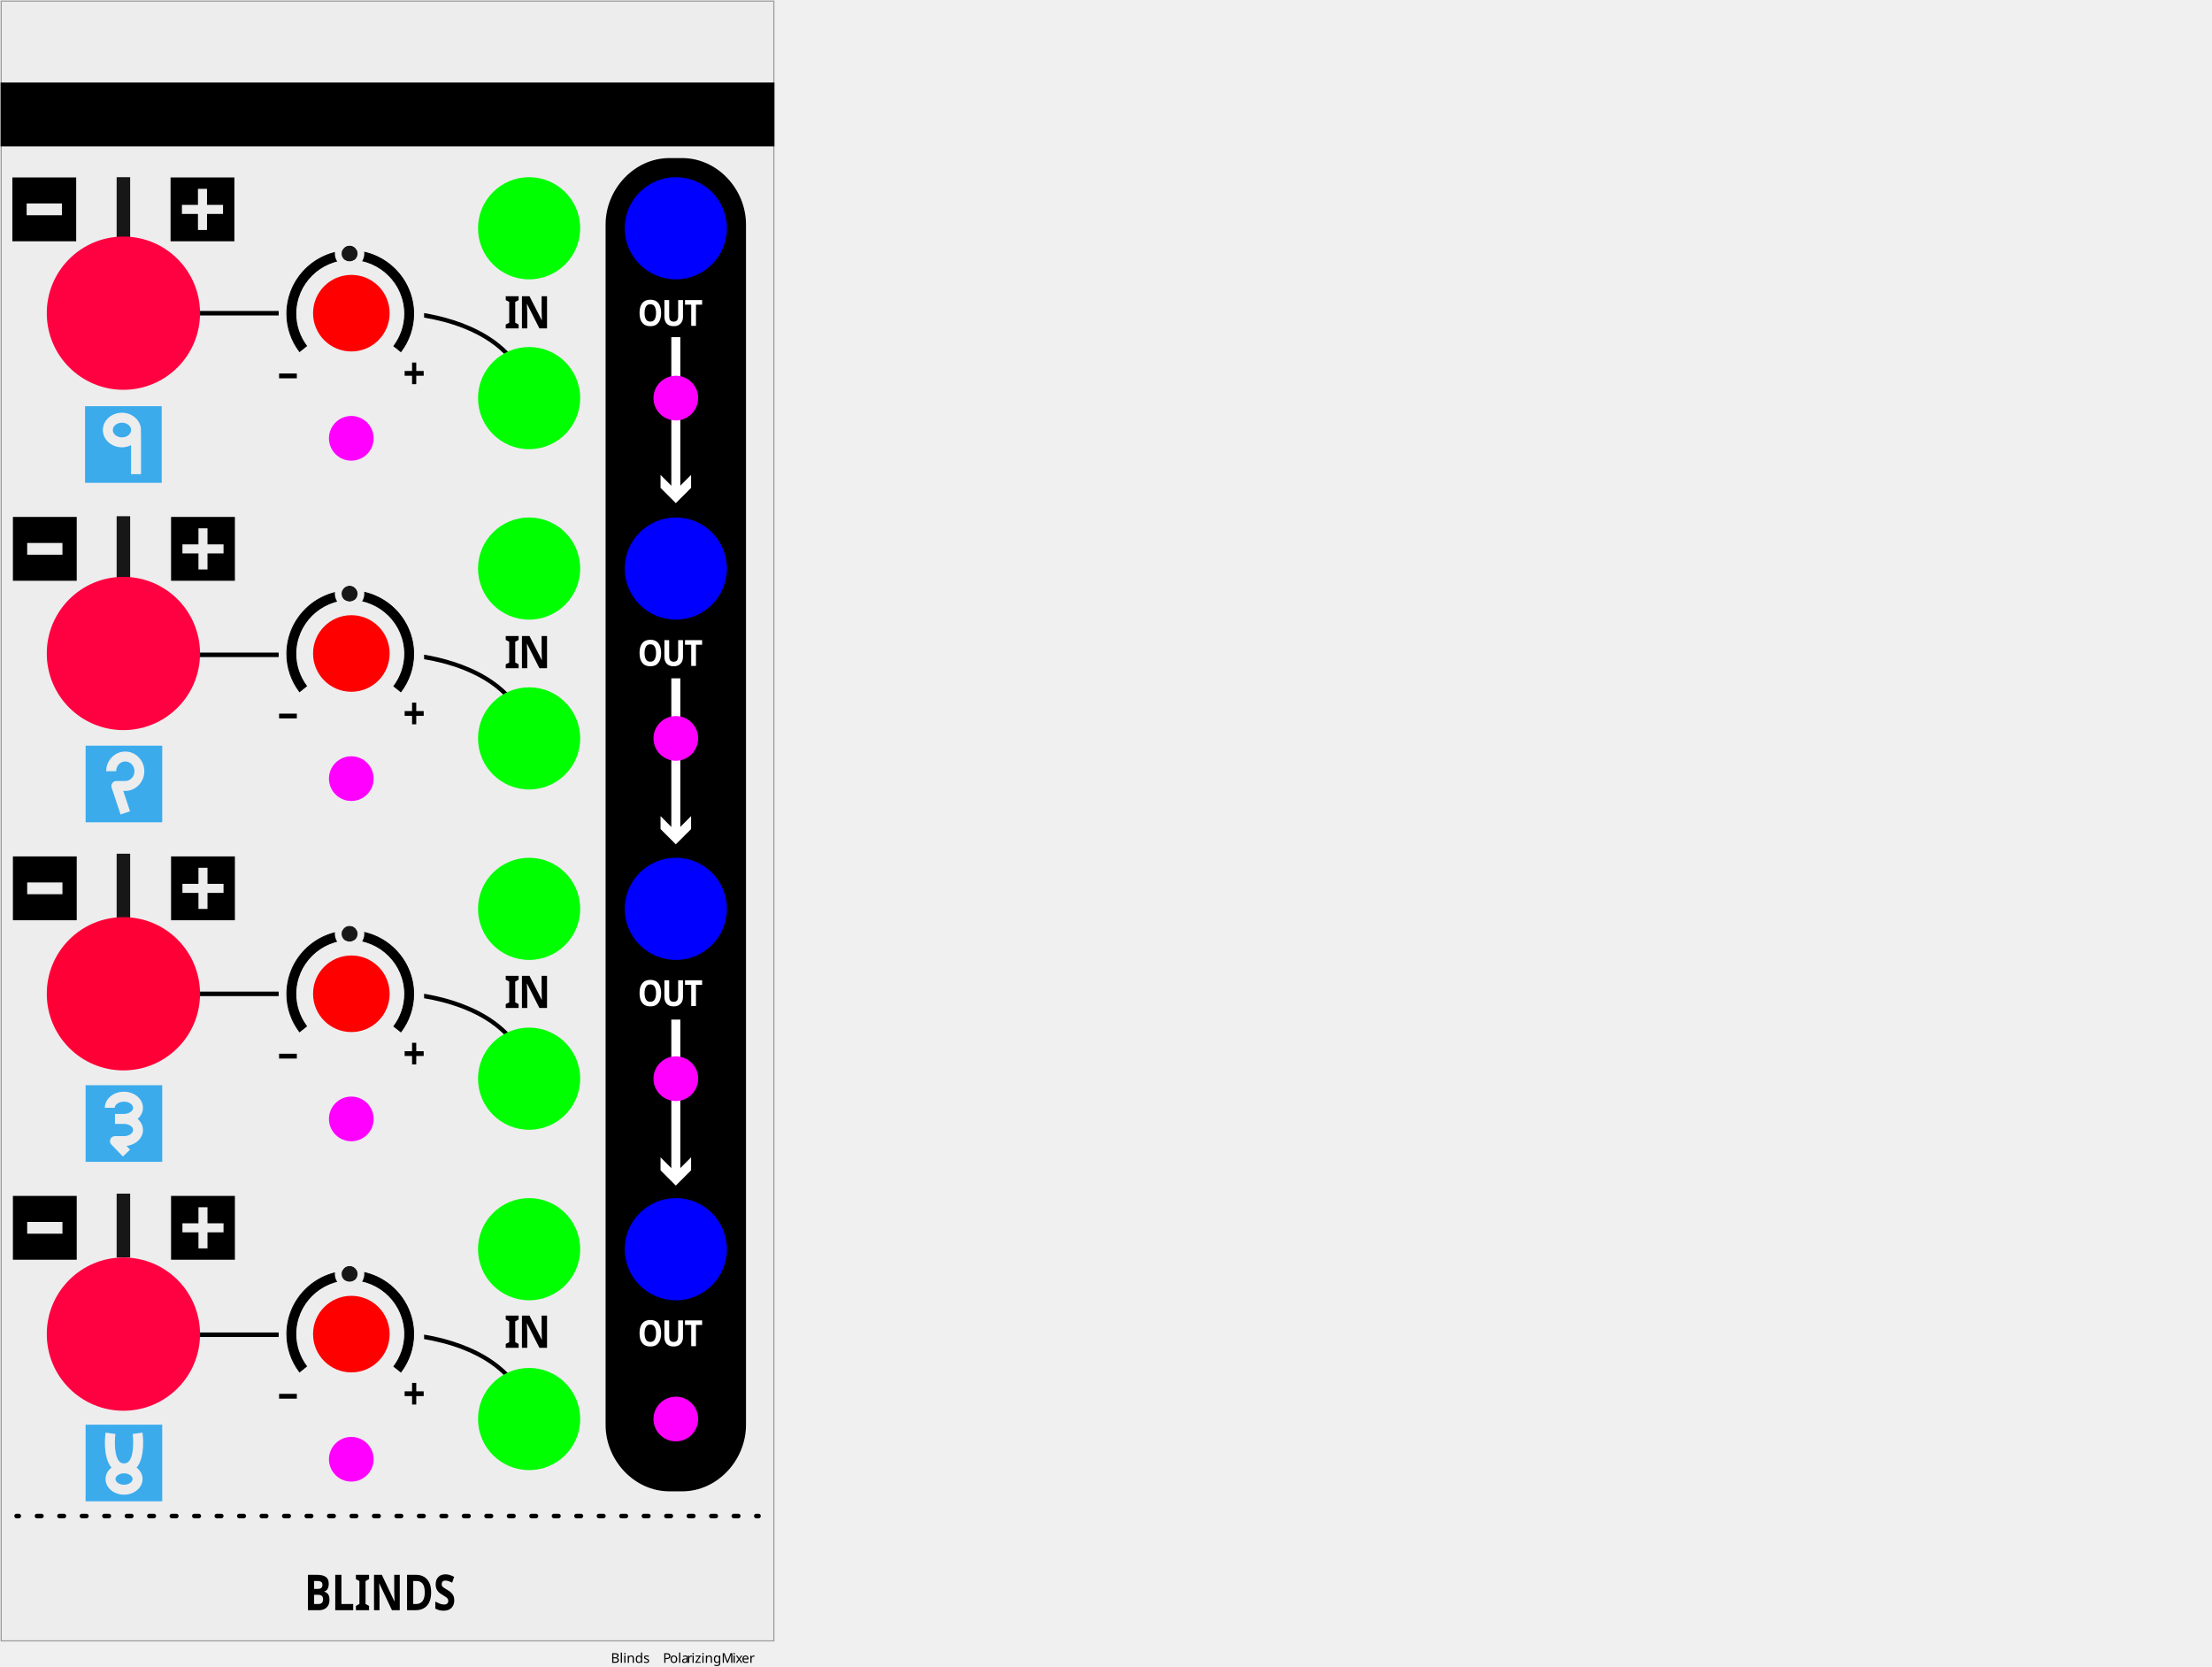
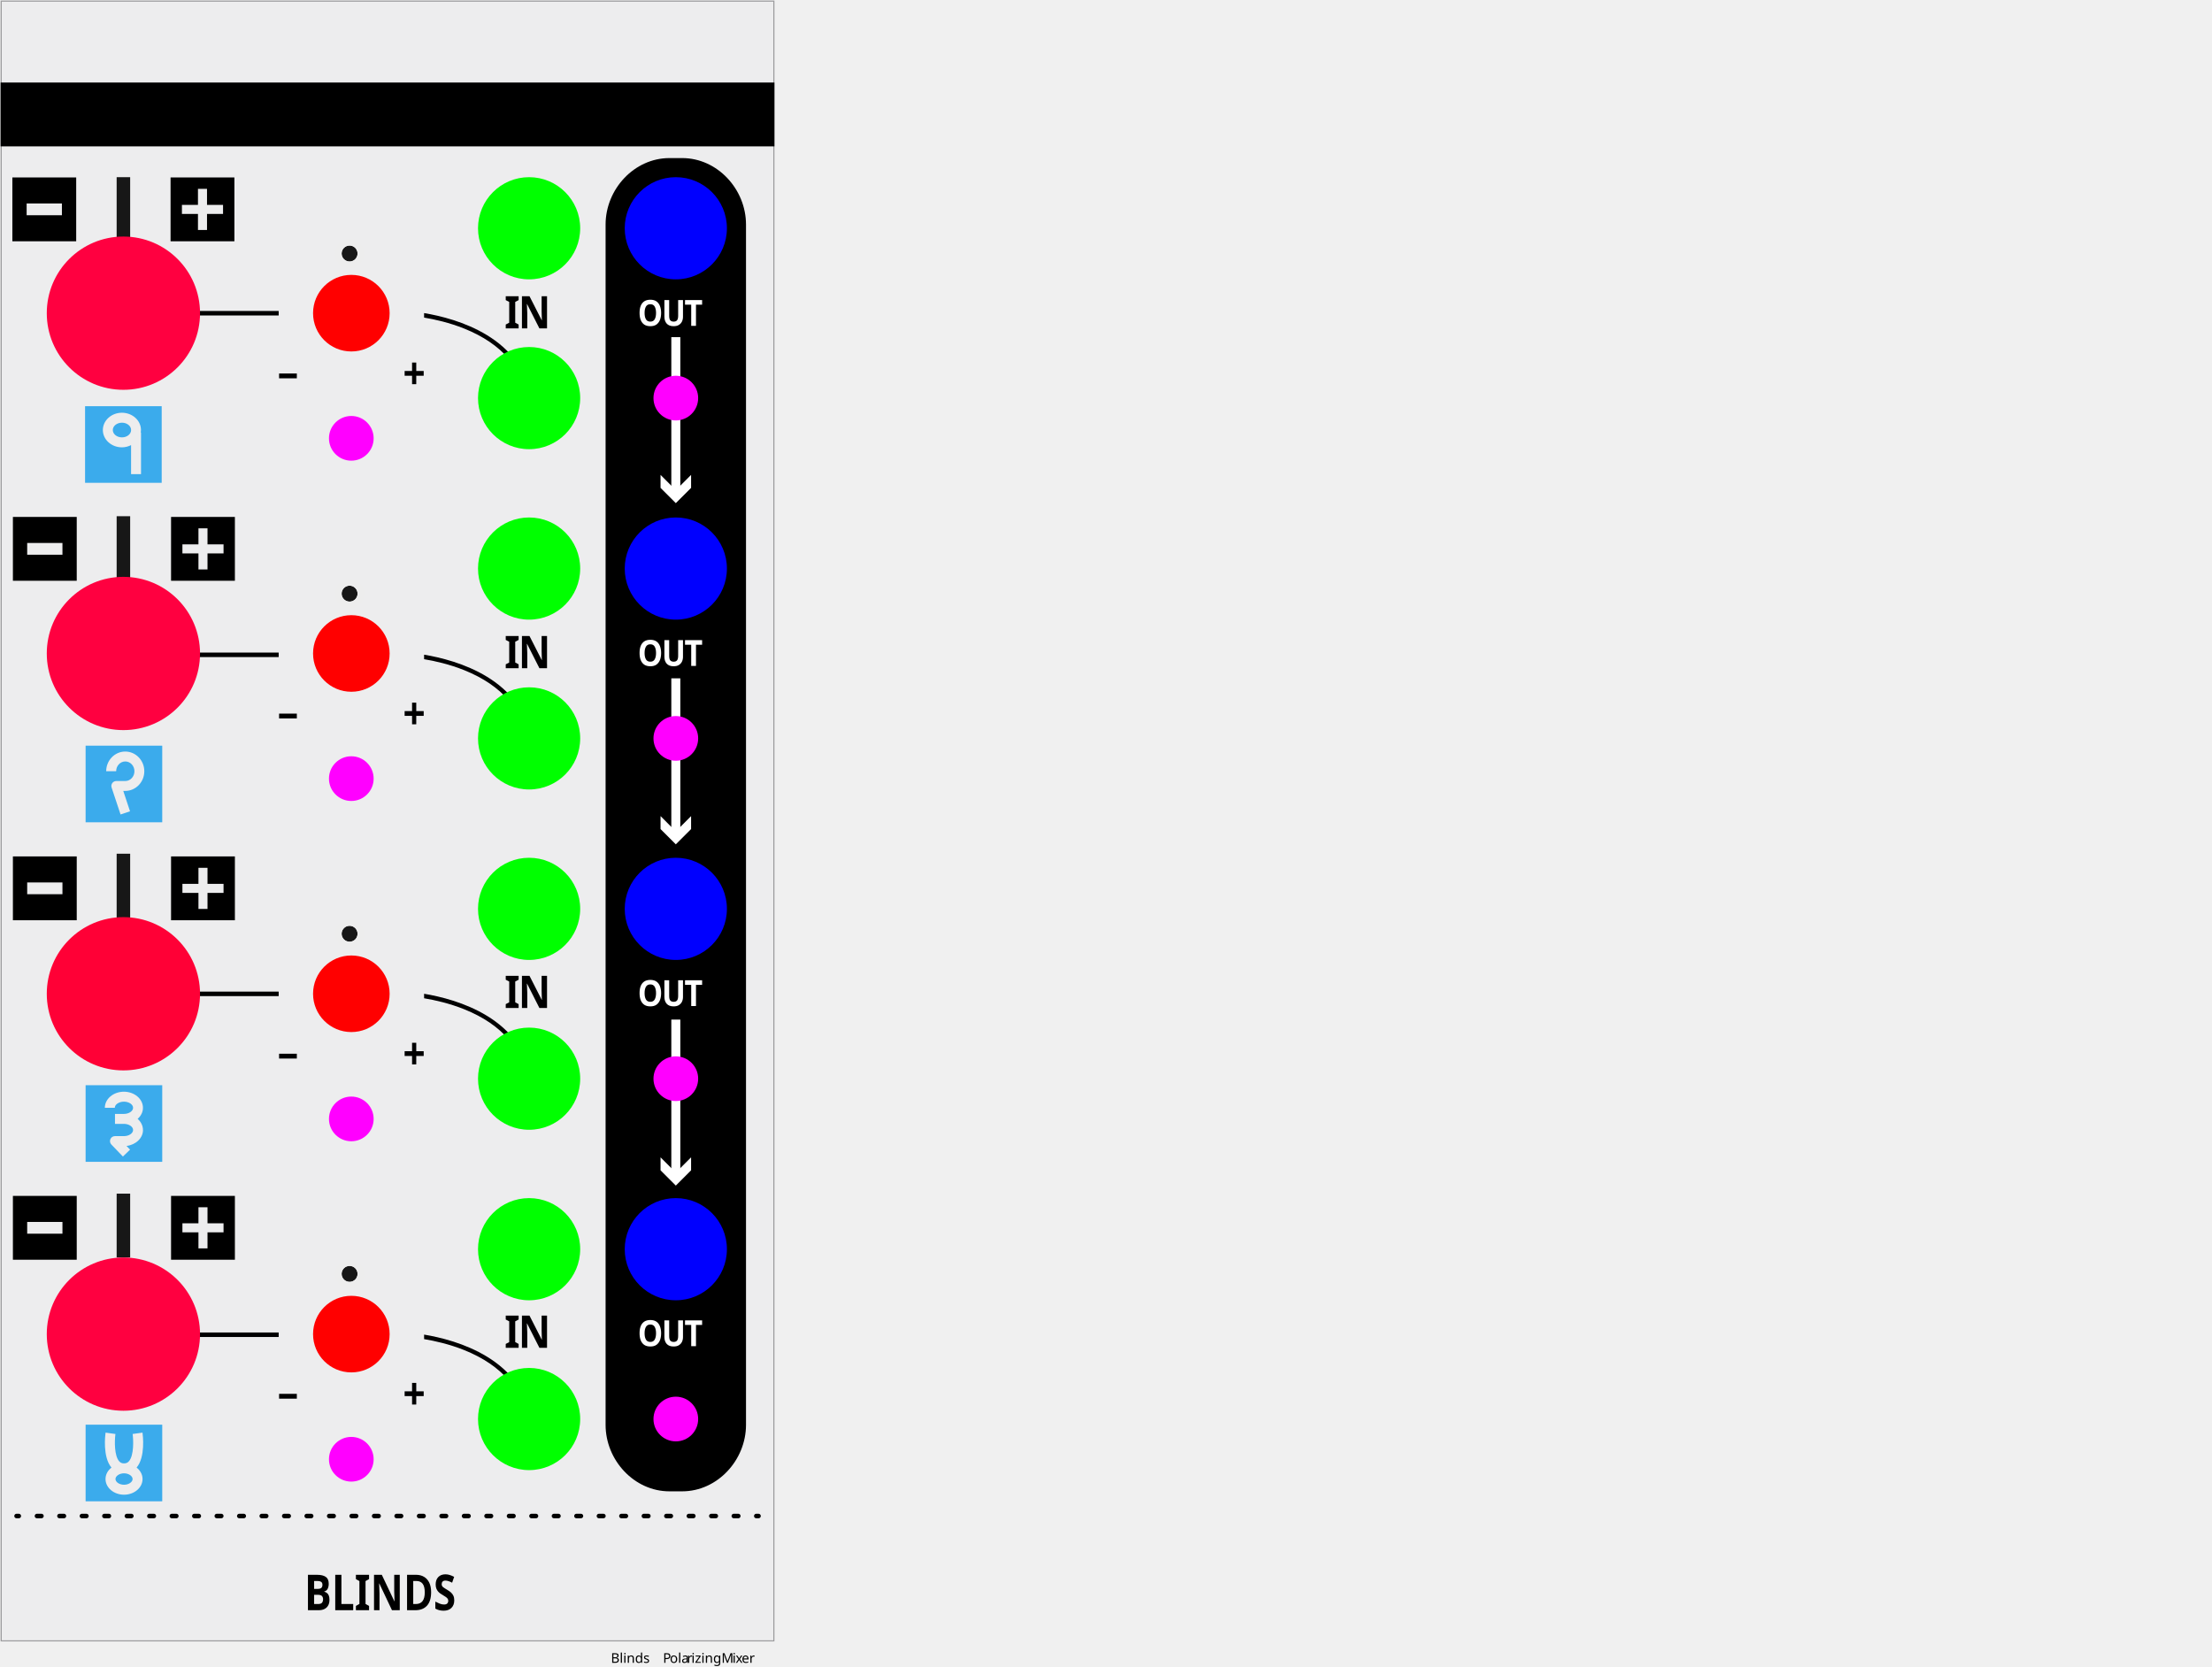
<svg xmlns="http://www.w3.org/2000/svg" width="173.22mm" height="130.48mm" viewBox="0 0 491.01 369.88">
-   <defs>
-     <clipPath id="clippath">
-       <rect x="63.56" y="131.02" width="28.35" height="22.68" style="fill: none;" />
-     </clipPath>
-     <clipPath id="clippath-1">
-       <rect x="63.56" y="131.02" width="28.35" height="22.68" style="fill: none;" />
-     </clipPath>
-     <clipPath id="clippath-2">
-       <rect x="63.56" y="55.52" width="28.35" height="22.68" style="fill: none;" />
-     </clipPath>
-     <clipPath id="clippath-3">
-       <rect x="63.56" y="55.52" width="28.35" height="22.68" style="fill: none;" />
-     </clipPath>
-     <clipPath id="clippath-4">
-       <rect x="63.56" y="206.52" width="28.35" height="22.68" style="fill: none;" />
-     </clipPath>
-     <clipPath id="clippath-5">
-       <rect x="63.56" y="206.52" width="28.35" height="22.68" style="fill: none;" />
-     </clipPath>
-     <clipPath id="clippath-6">
-       <rect x="63.56" y="282.02" width="28.35" height="22.68" style="fill: none;" />
-     </clipPath>
-     <clipPath id="clippath-7">
-       <rect x="63.56" y="282.02" width="28.35" height="22.68" style="fill: none;" />
-     </clipPath>
-   </defs>
  <g id="faceplate">
    <g id="panel">
      <g>
-         <rect x=".25" y=".25" width="171.53" height="364" style="fill: #ededee;" />
-         <path d="M171.65.37v363.75H.38V.37h171.28M171.9.12H.12v364.25h171.78V.12h0Z" style="fill: #9c9c9e;" />
+         <rect x=".25" y=".25" width="171.53" height="364" style="fill: #ededee; stroke-width: 0px;" />
+         <path d="M171.65.37v363.75H.38V.37h171.28M171.9.12H.12v364.25h171.78V.12h0Z" style="fill: #9c9c9e; stroke-width: 0px;" />
      </g>
    </g>
-     <path id="round" d="M148.59,35.09h2.83c7.83,0,14.17,6.92,14.17,14.75v266.46c0,7.83-6.35,14.75-14.17,14.75h-2.83c-7.83,0-14.17-6.92-14.17-14.75V49.84c0-7.83,6.35-14.75,14.17-14.75Z" />
+     <path id="round" d="M148.59,35.09h2.83c7.83,0,14.17,6.92,14.17,14.75v266.46c0,7.83-6.35,14.75-14.17,14.75h-2.83c-7.83,0-14.17-6.92-14.17-14.75V49.84c0-7.83,6.35-14.75,14.17-14.75Z" style="fill: #000; stroke-width: 0px;" />
    <g>
-       <path d="M65.88,159.48h-3.94v-1.07h3.94v1.07Z" />
-       <path d="M94.04,158.91h-1.65v1.87h-.93v-1.87h-1.65v-1.06h1.65v-1.87h.93v1.87h1.65v1.06Z" />
-       <g id="Artwork_5">
-         <g style="clip-path: url(#clippath);">
-           <g style="clip-path: url(#clippath-1);">
-             <path d="M68.03,152.29c-1.49-2-2.38-4.47-2.38-7.15,0-6.64,5.42-12.05,12.09-12.05s12.09,5.4,12.09,12.05c0,2.69-.9,5.17-2.4,7.18l1.56,1.23c1.77-2.35,2.83-5.25,2.83-8.41,0-7.75-6.3-14.02-14.07-14.02s-14.07,6.28-14.07,14.02c0,3.15,1.06,6.05,2.82,8.39l1.55-1.24Z" />
-             <path d="M88.99,153.7l-1.71-1.36.06-.08c1.56-2.09,2.39-4.55,2.39-7.12,0-6.59-5.38-11.95-11.99-11.95s-11.99,5.36-11.99,11.95c0,2.56.82,5.01,2.36,7.09l.06.08-1.71,1.37-.06-.08c-1.86-2.47-2.84-5.39-2.84-8.45,0-7.79,6.36-14.12,14.17-14.12s14.17,6.34,14.17,14.12c0,3.07-.99,6-2.85,8.47l-.06.08ZM87.55,152.3l1.4,1.11c1.8-2.42,2.75-5.28,2.75-8.27,0-7.68-6.27-13.93-13.98-13.93s-13.97,6.25-13.97,13.93c0,2.98.95,5.84,2.74,8.25l1.4-1.12c-1.54-2.1-2.35-4.56-2.35-7.13,0-6.7,5.47-12.14,12.19-12.14s12.19,5.45,12.19,12.14c0,2.58-.82,5.06-2.37,7.16" />
-           </g>
-         </g>
-       </g>
-       <path id="center" d="M77.59,130.01c-.98,0-1.77.79-1.77,1.77s.79,1.77,1.77,1.77,1.77-.79,1.77-1.77-.79-1.77-1.77-1.77Z" style="fill: #171717;" />
-       <path d="M77.59,128.51c-1.8,0-3.27,1.47-3.27,3.27s1.47,3.27,3.27,3.27,3.27-1.47,3.27-3.27-1.47-3.27-3.27-3.27ZM77.59,133.55c-.98,0-1.77-.79-1.77-1.77s.79-1.77,1.77-1.77,1.77.79,1.77,1.77-.79,1.77-1.77,1.77Z" style="fill: #ededed;" />
+       <path d="M65.88,159.48h-3.94v-1.07h3.94v1.07Z" style="fill: #000; stroke-width: 0px;" />
+       <path d="M94.04,158.91h-1.65v1.87h-.93v-1.87h-1.65v-1.06h1.65v-1.87h.93v1.87h1.65v1.06Z" style="fill: #000; stroke-width: 0px;" />
+       <path id="center" d="M77.59,130.01c-.98,0-1.77.79-1.77,1.77s.79,1.77,1.77,1.77,1.77-.79,1.77-1.77-.79-1.77-1.77-1.77Z" style="fill: #171717; stroke-width: 0px;" />
+       <path d="M77.59,128.51c-1.8,0-3.27,1.47-3.27,3.27s1.47,3.27,3.27,3.27,3.27-1.47,3.27-3.27-1.47-3.27-3.27-3.27ZM77.59,133.55c-.98,0-1.77-.79-1.77-1.77s.79-1.77,1.77-1.77,1.77.79,1.77,1.77-.79,1.77-1.77,1.77Z" style="fill: #ededed; stroke-width: 0px;" />
    </g>
    <g>
-       <path d="M65.88,83.98h-3.94v-1.07h3.94v1.07Z" />
-       <path d="M94.04,83.41h-1.65v1.87h-.93v-1.87h-1.65v-1.06h1.65v-1.87h.93v1.87h1.65v1.06Z" />
-       <g id="Artwork_5-2" data-name="Artwork_5">
-         <g style="clip-path: url(#clippath-2);">
-           <g style="clip-path: url(#clippath-3);">
-             <path d="M68.03,76.79c-1.49-2-2.38-4.47-2.38-7.15,0-6.64,5.42-12.05,12.09-12.05s12.09,5.4,12.09,12.05c0,2.69-.9,5.17-2.4,7.18l1.56,1.23c1.77-2.35,2.83-5.25,2.83-8.41,0-7.75-6.3-14.02-14.07-14.02s-14.07,6.28-14.07,14.02c0,3.15,1.06,6.05,2.82,8.39l1.55-1.24Z" />
-             <path d="M88.99,78.2l-1.71-1.36.06-.08c1.56-2.09,2.39-4.55,2.39-7.12,0-6.59-5.38-11.95-11.99-11.95s-11.99,5.36-11.99,11.95c0,2.56.82,5.01,2.36,7.09l.06.08-1.71,1.37-.06-.08c-1.86-2.47-2.84-5.39-2.84-8.45,0-7.79,6.36-14.12,14.17-14.12s14.17,6.34,14.17,14.12c0,3.07-.99,6-2.85,8.47l-.06.08ZM87.55,76.8l1.4,1.11c1.8-2.42,2.75-5.28,2.75-8.27,0-7.68-6.27-13.93-13.98-13.93s-13.97,6.25-13.97,13.93c0,2.98.95,5.84,2.74,8.25l1.4-1.12c-1.54-2.1-2.35-4.56-2.35-7.13,0-6.7,5.47-12.14,12.19-12.14s12.19,5.45,12.19,12.14c0,2.58-.82,5.06-2.37,7.16" />
-           </g>
-         </g>
-       </g>
-       <path id="center-2" data-name="center" d="M77.59,54.51c-.98,0-1.77.79-1.77,1.77s.79,1.77,1.77,1.77,1.77-.79,1.77-1.77-.79-1.77-1.77-1.77Z" style="fill: #171717;" />
-       <path d="M77.59,53.01c-1.8,0-3.27,1.47-3.27,3.27s1.47,3.27,3.27,3.27,3.27-1.47,3.27-3.27-1.47-3.27-3.27-3.27ZM77.59,58.05c-.98,0-1.77-.79-1.77-1.77s.79-1.77,1.77-1.77,1.77.79,1.77,1.77-.79,1.77-1.77,1.77Z" style="fill: #ededed;" />
+       <path d="M65.88,83.98h-3.94v-1.07h3.94v1.07Z" style="fill: #000; stroke-width: 0px;" />
+       <path d="M94.04,83.41h-1.65v1.87h-.93v-1.87h-1.65v-1.06h1.65v-1.87h.93v1.87h1.65v1.06Z" style="fill: #000; stroke-width: 0px;" />
+       <path id="center-2" data-name="center" d="M77.59,54.51c-.98,0-1.77.79-1.77,1.77s.79,1.77,1.77,1.77,1.77-.79,1.77-1.77-.79-1.77-1.77-1.77Z" style="fill: #171717; stroke-width: 0px;" />
+       <path d="M77.59,53.01c-1.8,0-3.27,1.47-3.27,3.27s1.47,3.27,3.27,3.27,3.27-1.47,3.27-3.27-1.47-3.27-3.27-3.27ZM77.59,58.05c-.98,0-1.77-.79-1.77-1.77s.79-1.77,1.77-1.77,1.77.79,1.77,1.77-.79,1.77-1.77,1.77Z" style="fill: #ededed; stroke-width: 0px;" />
    </g>
    <g>
-       <path d="M65.88,234.98h-3.94v-1.07h3.94v1.07Z" />
-       <path d="M94.04,234.41h-1.65v1.87h-.93v-1.87h-1.65v-1.06h1.65v-1.87h.93v1.87h1.65v1.06Z" />
-       <g id="Artwork_5-3" data-name="Artwork_5">
-         <g style="clip-path: url(#clippath-4);">
-           <g style="clip-path: url(#clippath-5);">
-             <path d="M68.03,227.8c-1.49-2-2.38-4.47-2.38-7.15,0-6.64,5.42-12.05,12.09-12.05s12.09,5.4,12.09,12.05c0,2.69-.9,5.17-2.4,7.18l1.56,1.23c1.77-2.35,2.83-5.25,2.83-8.41,0-7.75-6.3-14.02-14.07-14.02s-14.07,6.28-14.07,14.02c0,3.15,1.06,6.05,2.82,8.39l1.55-1.24Z" />
-             <path d="M88.99,229.2l-1.71-1.36.06-.08c1.56-2.09,2.39-4.55,2.39-7.12,0-6.59-5.38-11.95-11.99-11.95s-11.99,5.36-11.99,11.95c0,2.56.82,5.01,2.36,7.09l.06.08-1.71,1.37-.06-.08c-1.86-2.47-2.84-5.39-2.84-8.45,0-7.79,6.36-14.12,14.17-14.12s14.17,6.34,14.17,14.12c0,3.07-.99,6-2.85,8.47l-.06.08ZM87.55,227.8l1.4,1.11c1.8-2.42,2.75-5.28,2.75-8.27,0-7.68-6.27-13.93-13.98-13.93s-13.97,6.25-13.97,13.93c0,2.98.95,5.84,2.74,8.25l1.4-1.12c-1.54-2.1-2.35-4.56-2.35-7.13,0-6.7,5.47-12.14,12.19-12.14s12.19,5.45,12.19,12.14c0,2.58-.82,5.06-2.37,7.16" />
-           </g>
-         </g>
-       </g>
-       <path id="center-3" data-name="center" d="M77.59,205.51c-.98,0-1.77.79-1.77,1.77s.79,1.77,1.77,1.77,1.77-.79,1.77-1.77-.79-1.77-1.77-1.77Z" style="fill: #171717;" />
-       <path d="M77.59,204.01c-1.8,0-3.27,1.47-3.27,3.27s1.47,3.27,3.27,3.27,3.27-1.47,3.27-3.27-1.47-3.27-3.27-3.27ZM77.59,209.05c-.98,0-1.77-.79-1.77-1.77s.79-1.77,1.77-1.77,1.77.79,1.77,1.77-.79,1.77-1.77,1.77Z" style="fill: #ededed;" />
+       <path d="M65.88,234.98h-3.94v-1.07h3.94v1.07Z" style="fill: #000; stroke-width: 0px;" />
+       <path d="M94.04,234.41h-1.65v1.87h-.93v-1.87h-1.65v-1.06h1.65v-1.87h.93v1.87h1.65v1.06Z" style="fill: #000; stroke-width: 0px;" />
+       <path id="center-3" data-name="center" d="M77.59,205.51c-.98,0-1.77.79-1.77,1.77s.79,1.77,1.77,1.77,1.77-.79,1.77-1.77-.79-1.77-1.77-1.77Z" style="fill: #171717; stroke-width: 0px;" />
+       <path d="M77.59,204.01c-1.8,0-3.27,1.47-3.27,3.27s1.47,3.27,3.27,3.27,3.27-1.47,3.27-3.27-1.47-3.27-3.27-3.27ZM77.59,209.05c-.98,0-1.77-.79-1.77-1.77s.79-1.77,1.77-1.77,1.77.79,1.77,1.77-.79,1.77-1.77,1.77Z" style="fill: #ededed; stroke-width: 0px;" />
    </g>
    <g>
-       <path d="M65.88,310.48h-3.94v-1.07h3.94v1.07Z" />
-       <path d="M94.04,309.91h-1.65v1.87h-.93v-1.87h-1.65v-1.06h1.65v-1.87h.93v1.87h1.65v1.06Z" />
-       <g id="Artwork_5-4" data-name="Artwork_5">
-         <g style="clip-path: url(#clippath-6);">
-           <g style="clip-path: url(#clippath-7);">
-             <path d="M68.03,303.3c-1.49-2-2.38-4.47-2.38-7.15,0-6.64,5.42-12.05,12.09-12.05s12.09,5.4,12.09,12.05c0,2.69-.9,5.17-2.4,7.18l1.56,1.23c1.77-2.35,2.83-5.25,2.83-8.41,0-7.75-6.3-14.02-14.07-14.02s-14.07,6.28-14.07,14.02c0,3.15,1.06,6.05,2.82,8.39l1.55-1.24Z" />
-             <path d="M88.99,304.7l-1.71-1.36.06-.08c1.56-2.09,2.39-4.55,2.39-7.12,0-6.59-5.38-11.95-11.99-11.95s-11.99,5.36-11.99,11.95c0,2.56.82,5.01,2.36,7.09l.06.08-1.71,1.37-.06-.08c-1.86-2.47-2.84-5.39-2.84-8.45,0-7.79,6.36-14.12,14.17-14.12s14.17,6.34,14.17,14.12c0,3.07-.99,6-2.85,8.47l-.06.08ZM87.55,303.3l1.4,1.11c1.8-2.42,2.75-5.28,2.75-8.27,0-7.68-6.27-13.93-13.98-13.93s-13.97,6.25-13.97,13.93c0,2.98.95,5.84,2.74,8.25l1.4-1.12c-1.54-2.1-2.35-4.56-2.35-7.13,0-6.7,5.47-12.14,12.19-12.14s12.19,5.45,12.19,12.14c0,2.58-.82,5.06-2.37,7.16" />
-           </g>
-         </g>
-       </g>
-       <path id="center-4" data-name="center" d="M77.59,281.01c-.98,0-1.77.79-1.77,1.77s.79,1.77,1.77,1.77,1.77-.79,1.77-1.77-.79-1.77-1.77-1.77Z" style="fill: #171717;" />
-       <path d="M77.59,279.51c-1.8,0-3.27,1.47-3.27,3.27s1.47,3.27,3.27,3.27,3.27-1.47,3.27-3.27-1.47-3.27-3.27-3.27ZM77.59,284.55c-.98,0-1.77-.79-1.77-1.77s.79-1.77,1.77-1.77,1.77.79,1.77,1.77-.79,1.77-1.77,1.77Z" style="fill: #ededed;" />
+       <path d="M65.88,310.48h-3.94v-1.07h3.94v1.07Z" style="fill: #000; stroke-width: 0px;" />
+       <path d="M94.04,309.91h-1.65v1.87h-.93v-1.87h-1.65v-1.06h1.65v-1.87h.93v1.87h1.65v1.06Z" style="fill: #000; stroke-width: 0px;" />
+       <path id="center-4" data-name="center" d="M77.59,281.01c-.98,0-1.77.79-1.77,1.77s.79,1.77,1.77,1.77,1.77-.79,1.77-1.77-.79-1.77-1.77-1.77Z" style="fill: #171717; stroke-width: 0px;" />
+       <path d="M77.59,279.51c-1.8,0-3.27,1.47-3.27,3.27s1.47,3.27,3.27,3.27,3.27-1.47,3.27-3.27-1.47-3.27-3.27-3.27ZM77.59,284.55c-.98,0-1.77-.79-1.77-1.77s.79-1.77,1.77-1.77,1.77.79,1.77,1.77-.79,1.77-1.77,1.77Z" style="fill: #ededed; stroke-width: 0px;" />
    </g>
-     <g id="curved_lines">
-       <rect x="24.5" y="69.03" width="37.35" height="1" />
-       <rect x="24.5" y="144.86" width="37.35" height="1" />
-       <rect x="24.5" y="220.12" width="37.35" height="1" />
-       <rect x="24.5" y="295.79" width="37.35" height="1" />
-       <path d="M94.13,69.5v1c2.37.39,5.62,1.12,8.94,2.45,8.41,3.4,13.1,8.91,13.95,16.37l.99-.11c-1.64-14.37-16.81-18.54-23.88-19.71Z" />
-       <path d="M94.13,145.33v1c2.37.39,5.62,1.12,8.94,2.45,8.41,3.4,13.1,8.91,13.95,16.37l.99-.11c-1.64-14.37-16.81-18.54-23.88-19.71Z" />
-       <path d="M94.13,220.6v1c2.37.39,5.62,1.12,8.94,2.45,8.41,3.4,13.1,8.91,13.95,16.37l.99-.11c-1.64-14.37-16.81-18.54-23.88-19.71Z" />
-       <path d="M94.13,296.26v1c2.37.39,5.62,1.12,8.94,2.45,8.41,3.4,13.1,8.91,13.95,16.37l.99-.11c-1.64-14.37-16.81-18.54-23.88-19.71Z" />
+     <g id="curved_lines" data-name="curved lines">
+       <rect x="24.5" y="69.03" width="37.35" height="1" style="fill: #000; stroke-width: 0px;" />
+       <rect x="24.5" y="144.86" width="37.35" height="1" style="fill: #000; stroke-width: 0px;" />
+       <rect x="24.5" y="220.12" width="37.35" height="1" style="fill: #000; stroke-width: 0px;" />
+       <rect x="24.5" y="295.79" width="37.35" height="1" style="fill: #000; stroke-width: 0px;" />
+       <path d="M94.13,69.5v1c2.37.39,5.62,1.12,8.94,2.45,8.41,3.4,13.1,8.91,13.95,16.37l.99-.11c-1.64-14.37-16.81-18.54-23.88-19.71Z" style="fill: #000; stroke-width: 0px;" />
+       <path d="M94.13,145.33v1c2.37.39,5.62,1.12,8.94,2.45,8.41,3.4,13.1,8.91,13.95,16.37l.99-.11c-1.64-14.37-16.81-18.54-23.88-19.71Z" style="fill: #000; stroke-width: 0px;" />
+       <path d="M94.13,220.6v1c2.37.39,5.62,1.12,8.94,2.45,8.41,3.4,13.1,8.91,13.95,16.37l.99-.11c-1.64-14.37-16.81-18.54-23.88-19.71Z" style="fill: #000; stroke-width: 0px;" />
+       <path d="M94.13,296.26v1c2.37.39,5.62,1.12,8.94,2.45,8.41,3.4,13.1,8.91,13.95,16.37l.99-.11c-1.64-14.37-16.81-18.54-23.88-19.71Z" style="fill: #000; stroke-width: 0px;" />
    </g>
-     <rect x=".12" y="18.32" width="171.78" height="14.17" />
+     <rect x=".12" y="18.32" width="171.78" height="14.17" style="fill: #000; stroke-width: 0px;" />
    <g>
      <line x1="150.01" y1="74.84" x2="150.01" y2="109.4" style="fill: none; stroke: #fff; stroke-miterlimit: 10; stroke-width: 2px;" />
-       <polygon points="146.62 105.42 150.01 108.81 153.4 105.42 153.4 108.3 150.01 111.69 146.62 108.3 146.62 105.42" style="fill: #fff;" />
+       <polygon points="146.62 105.42 150.01 108.81 153.4 105.42 153.4 108.3 150.01 111.69 146.62 108.3 146.62 105.42" style="fill: #fff; stroke-width: 0px;" />
    </g>
    <g>
      <line x1="150.01" y1="150.58" x2="150.01" y2="185.15" style="fill: none; stroke: #fff; stroke-miterlimit: 10; stroke-width: 2px;" />
-       <polygon points="146.62 181.16 150.01 184.56 153.4 181.16 153.4 184.04 150.01 187.43 146.62 184.04 146.62 181.16" style="fill: #fff;" />
+       <polygon points="146.62 181.16 150.01 184.56 153.4 181.16 153.4 184.04 150.01 187.43 146.62 184.04 146.62 181.16" style="fill: #fff; stroke-width: 0px;" />
    </g>
    <g>
      <line x1="150.01" y1="226.33" x2="150.01" y2="260.89" style="fill: none; stroke: #fff; stroke-miterlimit: 10; stroke-width: 2px;" />
-       <polygon points="146.62 256.91 150.01 260.3 153.4 256.91 153.4 259.79 150.01 263.18 146.62 259.79 146.62 256.91" style="fill: #fff;" />
+       <polygon points="146.62 256.91 150.01 260.3 153.4 256.91 153.4 259.79 150.01 263.18 146.62 259.79 146.62 256.91" style="fill: #fff; stroke-width: 0px;" />
    </g>
-     <path d="M18.99,165.53v17.01h17.01v-17.01h-17.01ZM27.81,175.57h-.46l1.5,4.53-2.1.7-1.99-5.98c-.11-.34-.05-.71.15-.99s.54-.46.9-.46h1.99c1.12,0,2.03-.97,2.03-2.17s-.91-2.17-2.03-2.17-2.03.97-2.03,2.17h-2.21c0-2.41,1.9-4.37,4.23-4.37s4.23,1.96,4.23,4.37-1.9,4.37-4.23,4.37Z" style="fill: #3babec;" />
+     <path d="M18.99,165.53v17.01h17.01v-17.01h-17.01ZM27.81,175.57h-.46l1.5,4.53-2.1.7-1.99-5.98c-.11-.34-.05-.71.15-.99s.54-.46.9-.46h1.99c1.12,0,2.03-.97,2.03-2.17s-.91-2.17-2.03-2.17-2.03.97-2.03,2.17h-2.21c0-2.41,1.9-4.37,4.23-4.37s4.23,1.96,4.23,4.37-1.9,4.37-4.23,4.37Z" style="fill: #3babec; stroke-width: 0px;" />
    <g>
-       <path d="M2.85,114.75v14.17h14.17v-14.17H2.85ZM13.85,123.14h-7.83v-2.61h7.83v2.61Z" />
-       <path d="M37.96,114.75v14.17h14.17v-14.17h-14.17ZM49.61,122.85h-3.56v3.56h-2.01v-3.56h-3.56v-2.01h3.56v-3.56h2.01v3.56h3.56v2.01Z" />
+       <path d="M2.85,114.75v14.17h14.17v-14.17H2.85ZM13.85,123.14h-7.83v-2.61h7.83v2.61Z" style="fill: #000; stroke-width: 0px;" />
+       <path d="M37.96,114.75v14.17h14.17v-14.17h-14.17ZM49.61,122.85h-3.56v3.56h-2.01v-3.56h-3.56v-2.01h3.56v-3.56h2.01v3.56h3.56v2.01Z" style="fill: #000; stroke-width: 0px;" />
    </g>
    <g>
-       <ellipse cx="27.06" cy="95.46" rx="2.03" ry="1.63" style="fill: #3babec;" />
-       <path d="M18.87,90.17v17.01h17.01v-17.01h-17.01ZM31.29,96v9.25h-2.21v-6.44c-.6.3-1.29.49-2.03.49-2.33,0-4.23-1.72-4.23-3.84s1.9-3.84,4.23-3.84,4.23,1.72,4.23,3.84c0,.18-.03.36-.06.54h.06Z" style="fill: #3babec;" />
+       <ellipse cx="27.06" cy="95.46" rx="2.03" ry="1.63" style="fill: #3babec; stroke-width: 0px;" />
+       <path d="M18.87,90.17v17.01h17.01v-17.01h-17.01ZM31.29,96v9.25h-2.21v-6.44c-.6.3-1.29.49-2.03.49-2.33,0-4.23-1.72-4.23-3.84s1.9-3.84,4.23-3.84,4.23,1.72,4.23,3.84c0,.18-.03.36-.06.54h.06Z" style="fill: #3babec; stroke-width: 0px;" />
    </g>
    <g>
-       <path d="M2.73,39.39v14.17h14.17v-14.17H2.73ZM13.73,47.78h-7.83v-2.61h7.83v2.61Z" />
-       <path d="M37.85,39.39v14.17h14.17v-14.17h-14.17ZM49.5,47.49h-3.56v3.56h-2.01v-3.56h-3.56v-2.01h3.56v-3.56h2.01v3.56h3.56v2.01Z" />
+       <path d="M2.73,39.39v14.17h14.17v-14.17H2.73ZM13.73,47.78h-7.83v-2.61h7.83v2.61Z" style="fill: #000; stroke-width: 0px;" />
+       <path d="M37.85,39.39v14.17h14.17v-14.17h-14.17ZM49.5,47.49h-3.56v3.56h-2.01v-3.56h-3.56v-2.01h3.56v-3.56h2.01v3.56h3.56v2.01Z" style="fill: #000; stroke-width: 0px;" />
    </g>
    <g>
-       <path d="M2.85,265.47v14.17h14.17v-14.17H2.85ZM13.85,273.86h-7.83v-2.61h7.83v2.61Z" />
-       <path d="M37.96,265.47v14.17h14.17v-14.17h-14.17ZM49.61,273.56h-3.56v3.56h-2.01v-3.56h-3.56v-2.01h3.56v-3.56h2.01v3.56h3.56v2.01Z" />
+       <path d="M2.85,265.47v14.17h14.17v-14.17H2.85ZM13.85,273.86h-7.83v-2.61h7.83v2.61Z" style="fill: #000; stroke-width: 0px;" />
+       <path d="M37.96,265.47v14.17h14.17v-14.17h-14.17ZM49.61,273.56h-3.56v3.56h-2.01v-3.56h-3.56v-2.01h3.56v-3.56h2.01v3.56h3.56v2.01Z" style="fill: #000; stroke-width: 0px;" />
    </g>
    <g>
-       <path d="M27.52,327.05c-1.01,0-1.9.59-1.9,1.27s.89,1.27,1.9,1.27,1.9-.59,1.9-1.27-.89-1.27-1.9-1.27Z" style="fill: #3babec;" />
-       <path d="M18.99,316.25v17.01h17.01v-17.01h-17.01ZM31.63,328.32c0,1.92-1.84,3.48-4.11,3.48s-4.11-1.56-4.11-3.48c0-1.01.51-1.91,1.32-2.54-1.99-2.35-1.39-7.21-1.31-7.76l2.19.3c-.23,1.71-.22,4.86.82,6.05.29.33.62.48,1.09.48s.8-.15,1.09-.48c1.17-1.34.98-4.9.82-6.05l2.19-.3c.08.55.68,5.41-1.31,7.76.81.64,1.32,1.53,1.32,2.54Z" style="fill: #3babec;" />
+       <path d="M27.52,327.05c-1.01,0-1.9.59-1.9,1.27s.89,1.27,1.9,1.27,1.9-.59,1.9-1.27-.89-1.27-1.9-1.27Z" style="fill: #3babec; stroke-width: 0px;" />
+       <path d="M18.99,316.25v17.01h17.01v-17.01h-17.01ZM31.63,328.32c0,1.92-1.84,3.48-4.11,3.48s-4.11-1.56-4.11-3.48c0-1.01.51-1.91,1.32-2.54-1.99-2.35-1.39-7.21-1.31-7.76l2.19.3c-.23,1.71-.22,4.86.82,6.05.29.33.62.48,1.09.48s.8-.15,1.09-.48c1.17-1.34.98-4.9.82-6.05l2.19-.3c.08.55.68,5.41-1.31,7.76.81.64,1.32,1.53,1.32,2.54Z" style="fill: #3babec; stroke-width: 0px;" />
    </g>
-     <path d="M18.99,240.89v17.01h17.01v-17.01h-17.01ZM31.73,250.84c0,1.8-1.6,3.3-3.66,3.54l.79.82-1.59,1.53-2.56-2.66c-.31-.32-.39-.79-.22-1.2.17-.41.57-.67,1.02-.67h1.99c1.1,0,2.03-.62,2.03-1.36s-.93-1.36-2.03-1.36h-1.99v-2.21h1.99c1.1,0,2.03-.62,2.03-1.36s-.93-1.36-2.03-1.36-2.03.62-2.03,1.36h-2.21c0-1.97,1.9-3.57,4.23-3.57s4.23,1.6,4.23,3.57c0,.96-.45,1.82-1.18,2.46.73.64,1.18,1.51,1.18,2.46Z" style="fill: #3babec;" />
+     <path d="M18.99,240.89v17.01h17.01v-17.01h-17.01ZM31.73,250.84c0,1.8-1.6,3.3-3.66,3.54l.79.82-1.59,1.53-2.56-2.66c-.31-.32-.39-.79-.22-1.2.17-.41.57-.67,1.02-.67h1.99c1.1,0,2.03-.62,2.03-1.36s-.93-1.36-2.03-1.36h-1.99v-2.21h1.99c1.1,0,2.03-.62,2.03-1.36s-.93-1.36-2.03-1.36-2.03.62-2.03,1.36h-2.21c0-1.97,1.9-3.57,4.23-3.57s4.23,1.6,4.23,3.57c0,.96-.45,1.82-1.18,2.46.73.64,1.18,1.51,1.18,2.46Z" style="fill: #3babec; stroke-width: 0px;" />
    <g>
-       <path d="M2.85,190.11v14.17h14.17v-14.17H2.85ZM13.85,198.5h-7.83v-2.61h7.83v2.61Z" />
-       <path d="M37.96,190.11v14.17h14.17v-14.17h-14.17ZM49.61,198.21h-3.56v3.56h-2.01v-3.56h-3.56v-2.01h3.56v-3.56h2.01v3.56h3.56v2.01Z" />
+       <path d="M2.85,190.11v14.17h14.17v-14.17H2.85ZM13.85,198.5h-7.83v-2.61h7.83v2.61Z" style="fill: #000; stroke-width: 0px;" />
+       <path d="M37.96,190.11v14.17h14.17v-14.17h-14.17ZM49.61,198.21h-3.56v3.56h-2.01v-3.56h-3.56v-2.01h3.56v-3.56h2.01v3.56h3.56v2.01Z" style="fill: #000; stroke-width: 0px;" />
    </g>
    <line x1="27.38" y1="39.33" x2="27.38" y2="53.5" style="fill: none; stroke: #171717; stroke-miterlimit: 10; stroke-width: 3px;" />
    <line x1="27.38" y1="114.59" x2="27.38" y2="128.76" style="fill: none; stroke: #171717; stroke-miterlimit: 10; stroke-width: 3px;" />
    <line x1="27.38" y1="189.51" x2="27.38" y2="203.68" style="fill: none; stroke: #171717; stroke-miterlimit: 10; stroke-width: 3px;" />
    <line x1="27.38" y1="264.97" x2="27.38" y2="279.14" style="fill: none; stroke: #171717; stroke-miterlimit: 10; stroke-width: 3px;" />
    <g>
      <line x1="168.37" y1="336.53" x2="167.87" y2="336.53" style="fill: none; stroke: #000; stroke-linecap: round; stroke-linejoin: round;" />
-       <line x1="163.88" y1="336.53" x2="6.15" y2="336.53" style="fill: none; stroke: #000; stroke-dasharray: 1 3.99; stroke-linecap: round; stroke-linejoin: round;" />
+       <line x1="163.88" y1="336.53" x2="6.15" y2="336.53" style="fill: none; stroke: #000; stroke-dasharray: 0 0 1 3.99; stroke-linecap: round; stroke-linejoin: round;" />
      <line x1="4.16" y1="336.53" x2="3.66" y2="336.53" style="fill: none; stroke: #000; stroke-linecap: round; stroke-linejoin: round;" />
    </g>
    <g id="text">
-       <text transform="translate(67.54 357.44) scale(.82 1)" style="font-family: GillSans-Bold, 'Gill Sans'; font-size: 11px; font-weight: 700;">
+       <text transform="translate(67.54 357.44) scale(.82 1)" style="fill: #000; font-family: GillSans-Bold, 'Gill Sans'; font-size: 11px; font-weight: 700;">
        <tspan x="0" y="0">BLINDS</tspan>
      </text>
      <text transform="translate(141.55 72.33) scale(.88 1)" style="fill: #fff; font-family: GillSans-Bold, 'Gill Sans'; font-size: 8px; font-weight: 700; letter-spacing: -.04em;">
        <tspan x="0" y="0">OUT</tspan>
      </text>
      <text transform="translate(141.55 147.82) scale(.88 1)" style="fill: #fff; font-family: GillSans-Bold, 'Gill Sans'; font-size: 8px; font-weight: 700; letter-spacing: -.04em;">
        <tspan x="0" y="0">OUT</tspan>
      </text>
      <text transform="translate(141.55 223.32) scale(.88 1)" style="fill: #fff; font-family: GillSans-Bold, 'Gill Sans'; font-size: 8px; font-weight: 700; letter-spacing: -.04em;">
        <tspan x="0" y="0">OUT</tspan>
      </text>
      <text transform="translate(141.55 298.82) scale(.88 1)" style="fill: #fff; font-family: GillSans-Bold, 'Gill Sans'; font-size: 8px; font-weight: 700; letter-spacing: -.04em;">
        <tspan x="0" y="0">OUT</tspan>
      </text>
-       <text transform="translate(111.98 72.9) scale(.88 1)" style="font-family: GillSans-Bold, 'Gill Sans'; font-size: 10px; font-weight: 700; letter-spacing: -.04em;">
+       <text transform="translate(111.98 72.9) scale(.88 1)" style="fill: #000; font-family: GillSans-Bold, 'Gill Sans'; font-size: 10px; font-weight: 700; letter-spacing: -.04em;">
        <tspan x="0" y="0">IN</tspan>
      </text>
-       <text transform="translate(111.98 148.33) scale(.88 1)" style="font-family: GillSans-Bold, 'Gill Sans'; font-size: 10px; font-weight: 700; letter-spacing: -.04em;">
+       <text transform="translate(111.98 148.33) scale(.88 1)" style="fill: #000; font-family: GillSans-Bold, 'Gill Sans'; font-size: 10px; font-weight: 700; letter-spacing: -.04em;">
        <tspan x="0" y="0">IN</tspan>
      </text>
-       <text transform="translate(111.98 223.76) scale(.88 1)" style="font-family: GillSans-Bold, 'Gill Sans'; font-size: 10px; font-weight: 700; letter-spacing: -.04em;">
+       <text transform="translate(111.98 223.76) scale(.88 1)" style="fill: #000; font-family: GillSans-Bold, 'Gill Sans'; font-size: 10px; font-weight: 700; letter-spacing: -.04em;">
        <tspan x="0" y="0">IN</tspan>
      </text>
-       <text transform="translate(111.98 299.19) scale(.88 1)" style="font-family: GillSans-Bold, 'Gill Sans'; font-size: 10px; font-weight: 700; letter-spacing: -.04em;">
+       <text transform="translate(111.98 299.19) scale(.88 1)" style="fill: #000; font-family: GillSans-Bold, 'Gill Sans'; font-size: 10px; font-weight: 700; letter-spacing: -.04em;">
        <tspan x="0" y="0">IN</tspan>
      </text>
    </g>
  </g>
  <g id="components">
-     <circle id="Ch4_x23_YellowLight" cx="150.01" cy="315" r="4.96" style="fill: #f0f;" />
-     <circle id="Ch4_CV" cx="117.44" cy="315" r="11.34" style="fill: lime;" />
-     <circle id="Ch4_Atten_x23_GreenLight" cx="77.97" cy="323.93" r="4.96" style="fill: #f0f;" />
-     <circle id="Ch4_Out" cx="150.01" cy="277.3" r="11.34" style="fill: blue;" />
-     <circle id="Ch4_IN" cx="117.44" cy="277.3" r="11.34" style="fill: lime;" />
-     <circle id="Ch4_Atten_x23_WhiteSmallKnob" cx="77.98" cy="296.15" r="8.5" style="fill: red;" />
-     <circle id="Ch4_x23_WhiteMediumKnob" cx="27.38" cy="296.15" r="17.01" style="fill: #ff0040;" />
-     <circle id="Ch3_x23_YellowLight" cx="150.01" cy="239.45" r="4.96" style="fill: #f0f;" />
-     <circle id="Ch3_CV" cx="117.44" cy="239.45" r="11.34" style="fill: lime;" />
-     <circle id="Ch3_Atten_x23_GreenLight" cx="77.97" cy="248.38" r="4.96" style="fill: #f0f;" />
-     <circle id="Ch3_Out" cx="150.01" cy="201.75" r="11.34" style="fill: blue;" />
-     <circle id="Ch3_IN" cx="117.44" cy="201.75" r="11.34" style="fill: lime;" />
-     <circle id="Ch3_Atten_x23_WhiteSmallKnob" cx="77.98" cy="220.6" r="8.5" style="fill: red;" />
-     <circle id="Ch3_x23_WhiteMediumKnob" cx="27.38" cy="220.6" r="17.01" style="fill: #ff0036;" />
-     <circle id="Ch2_x23_YellowLight" cx="150.01" cy="163.91" r="4.96" style="fill: #f0f;" />
-     <circle id="Ch2_CV" cx="117.44" cy="163.91" r="11.34" style="fill: lime;" />
-     <circle id="Ch2_Atten_x23_GreenLight" cx="77.97" cy="172.84" r="4.96" style="fill: #f0f;" />
-     <circle id="Ch2_Out" cx="150.01" cy="126.21" r="11.34" style="fill: blue;" />
-     <circle id="Ch2_IN" cx="117.44" cy="126.21" r="11.34" style="fill: lime;" />
-     <circle id="Ch2_Atten_x23_WhiteSmallKnob" cx="77.98" cy="145.06" r="8.5" style="fill: red;" />
-     <circle id="Ch2_x23_WhiteMediumKnob" cx="27.38" cy="145.06" r="17.01" style="fill: #ff0040;" />
-     <circle id="Ch1_x23_YellowLight" cx="150.01" cy="88.37" r="4.96" style="fill: #f0f;" />
-     <circle id="Ch1_CV" cx="117.44" cy="88.37" r="11.34" style="fill: lime;" />
-     <circle id="Ch1_Atten_x23_GreenLight" cx="77.97" cy="97.3" r="4.96" style="fill: #f0f;" />
-     <circle id="Ch1_Out" cx="150.01" cy="50.67" r="11.34" style="fill: blue;" />
-     <circle id="Ch1_IN" cx="117.44" cy="50.67" r="11.34" style="fill: lime;" />
-     <circle id="Ch1_Atten_x23_WhiteSmallKnob" cx="77.98" cy="69.52" r="8.5" style="fill: red;" />
-     <circle id="Ch1_x23_WhiteMediumKnob" cx="27.38" cy="69.52" r="17.01" style="fill: #ff0040;" />
+     <circle id="Ch4_RedGreenLight" data-name="Ch4#RedGreenLight" cx="150.01" cy="315" r="4.96" style="fill: #f0f; stroke-width: 0px;" />
+     <circle id="Ch4_CV" data-name="Ch4 CV" cx="117.44" cy="315" r="11.34" style="fill: lime; stroke-width: 0px;" />
+     <circle id="Ch4_Atten_RedGreenLight" data-name="Ch4 Atten#RedGreenLight" cx="77.97" cy="323.93" r="4.96" style="fill: #f0f; stroke-width: 0px;" />
+     <circle id="Ch4_Out" data-name="Ch4 Out" cx="150.01" cy="277.3" r="11.34" style="fill: blue; stroke-width: 0px;" />
+     <circle id="Ch4_IN" data-name="Ch4 IN" cx="117.44" cy="277.3" r="11.34" style="fill: lime; stroke-width: 0px;" />
+     <circle id="Ch4_Atten_WhiteSmallKnob" data-name="Ch4 Atten#WhiteSmallKnob" cx="77.98" cy="296.15" r="8.5" style="fill: red; stroke-width: 0px;" />
+     <circle id="Ch4_WhiteMediumKnob" data-name="Ch4#WhiteMediumKnob" cx="27.38" cy="296.15" r="17.01" style="fill: #ff0040; stroke-width: 0px;" />
+     <circle id="Ch3_RedGreenLight" data-name="Ch3#RedGreenLight" cx="150.01" cy="239.45" r="4.96" style="fill: #f0f; stroke-width: 0px;" />
+     <circle id="Ch3_CV" data-name="Ch3 CV" cx="117.44" cy="239.45" r="11.34" style="fill: lime; stroke-width: 0px;" />
+     <circle id="Ch3_Atten_RedGreenLight" data-name="Ch3 Atten#RedGreenLight" cx="77.97" cy="248.38" r="4.96" style="fill: #f0f; stroke-width: 0px;" />
+     <circle id="Ch3_Out" data-name="Ch3 Out" cx="150.01" cy="201.75" r="11.34" style="fill: blue; stroke-width: 0px;" />
+     <circle id="Ch3_IN" data-name="Ch3 IN" cx="117.44" cy="201.75" r="11.34" style="fill: lime; stroke-width: 0px;" />
+     <circle id="Ch3_Atten_WhiteSmallKnob" data-name="Ch3 Atten#WhiteSmallKnob" cx="77.98" cy="220.6" r="8.5" style="fill: red; stroke-width: 0px;" />
+     <circle id="Ch3_WhiteMediumKnob" data-name="Ch3#WhiteMediumKnob" cx="27.38" cy="220.6" r="17.01" style="fill: #ff0036; stroke-width: 0px;" />
+     <circle id="Ch2_RedGreenLight" data-name="Ch2#RedGreenLight" cx="150.01" cy="163.91" r="4.96" style="fill: #f0f; stroke-width: 0px;" />
+     <circle id="Ch2_CV" data-name="Ch2 CV" cx="117.44" cy="163.91" r="11.34" style="fill: lime; stroke-width: 0px;" />
+     <circle id="Ch2_Atten_RedGreenLight" data-name="Ch2 Atten#RedGreenLight" cx="77.97" cy="172.84" r="4.96" style="fill: #f0f; stroke-width: 0px;" />
+     <circle id="Ch2_Out" data-name="Ch2 Out" cx="150.01" cy="126.21" r="11.34" style="fill: blue; stroke-width: 0px;" />
+     <circle id="Ch2_IN" data-name="Ch2 IN" cx="117.44" cy="126.21" r="11.34" style="fill: lime; stroke-width: 0px;" />
+     <circle id="Ch2_Atten_WhiteSmallKnob" data-name="Ch2 Atten#WhiteSmallKnob" cx="77.98" cy="145.06" r="8.5" style="fill: red; stroke-width: 0px;" />
+     <circle id="Ch2_WhiteMediumKnob" data-name="Ch2#WhiteMediumKnob" cx="27.38" cy="145.06" r="17.01" style="fill: #ff0040; stroke-width: 0px;" />
+     <circle id="Ch1_RedGreenLight" data-name="Ch1#RedGreenLight" cx="150.01" cy="88.37" r="4.96" style="fill: #f0f; stroke-width: 0px;" />
+     <circle id="Ch1_CV" data-name="Ch1 CV" cx="117.44" cy="88.37" r="11.34" style="fill: lime; stroke-width: 0px;" />
+     <circle id="Ch1_Atten_RedGreenLight" data-name="Ch1 Atten#RedGreenLight" cx="77.97" cy="97.3" r="4.96" style="fill: #f0f; stroke-width: 0px;" />
+     <circle id="Ch1_Out" data-name="Ch1 Out" cx="150.01" cy="50.67" r="11.34" style="fill: blue; stroke-width: 0px;" />
+     <circle id="Ch1_IN" data-name="Ch1 IN" cx="117.44" cy="50.67" r="11.34" style="fill: lime; stroke-width: 0px;" />
+     <circle id="Ch1_Atten_WhiteSmallKnob" data-name="Ch1 Atten#WhiteSmallKnob" cx="77.98" cy="69.52" r="8.5" style="fill: red; stroke-width: 0px;" />
+     <circle id="Ch1_WhiteMediumKnob" data-name="Ch1#WhiteMediumKnob" cx="27.38" cy="69.52" r="17.01" style="fill: #ff0040; stroke-width: 0px;" />
    <text id="slug" transform="translate(135.59 369.12)" style="fill: #010101; font-family: MyriadPro-Regular, 'Myriad Pro'; font-size: 3px;">
      <tspan x="0" y="0">Blinds</tspan>
    </text>
    <text id="modulename" transform="translate(147.15 369.12)" style="fill: #010101; font-family: MyriadPro-Regular, 'Myriad Pro'; font-size: 3px;">
      <tspan x="0" y="0" style="letter-spacing: -.02em;">P</tspan>
      <tspan x="1.52" y="0" style="letter-spacing: 0em;">ola</tspan>
      <tspan x="5.32" y="0" style="letter-spacing: 0em;">r</tspan>
      <tspan x="6.32" y="0" style="letter-spacing: 0em;">izing </tspan>
      <tspan x="12.98" y="0" style="letter-spacing: .01em;">M</tspan>
      <tspan x="15.43" y="0">i</tspan>
      <tspan x="16.13" y="0" style="letter-spacing: -.01em;">x</tspan>
      <tspan x="17.47" y="0">er</tspan>
    </text>
  </g>
</svg>
